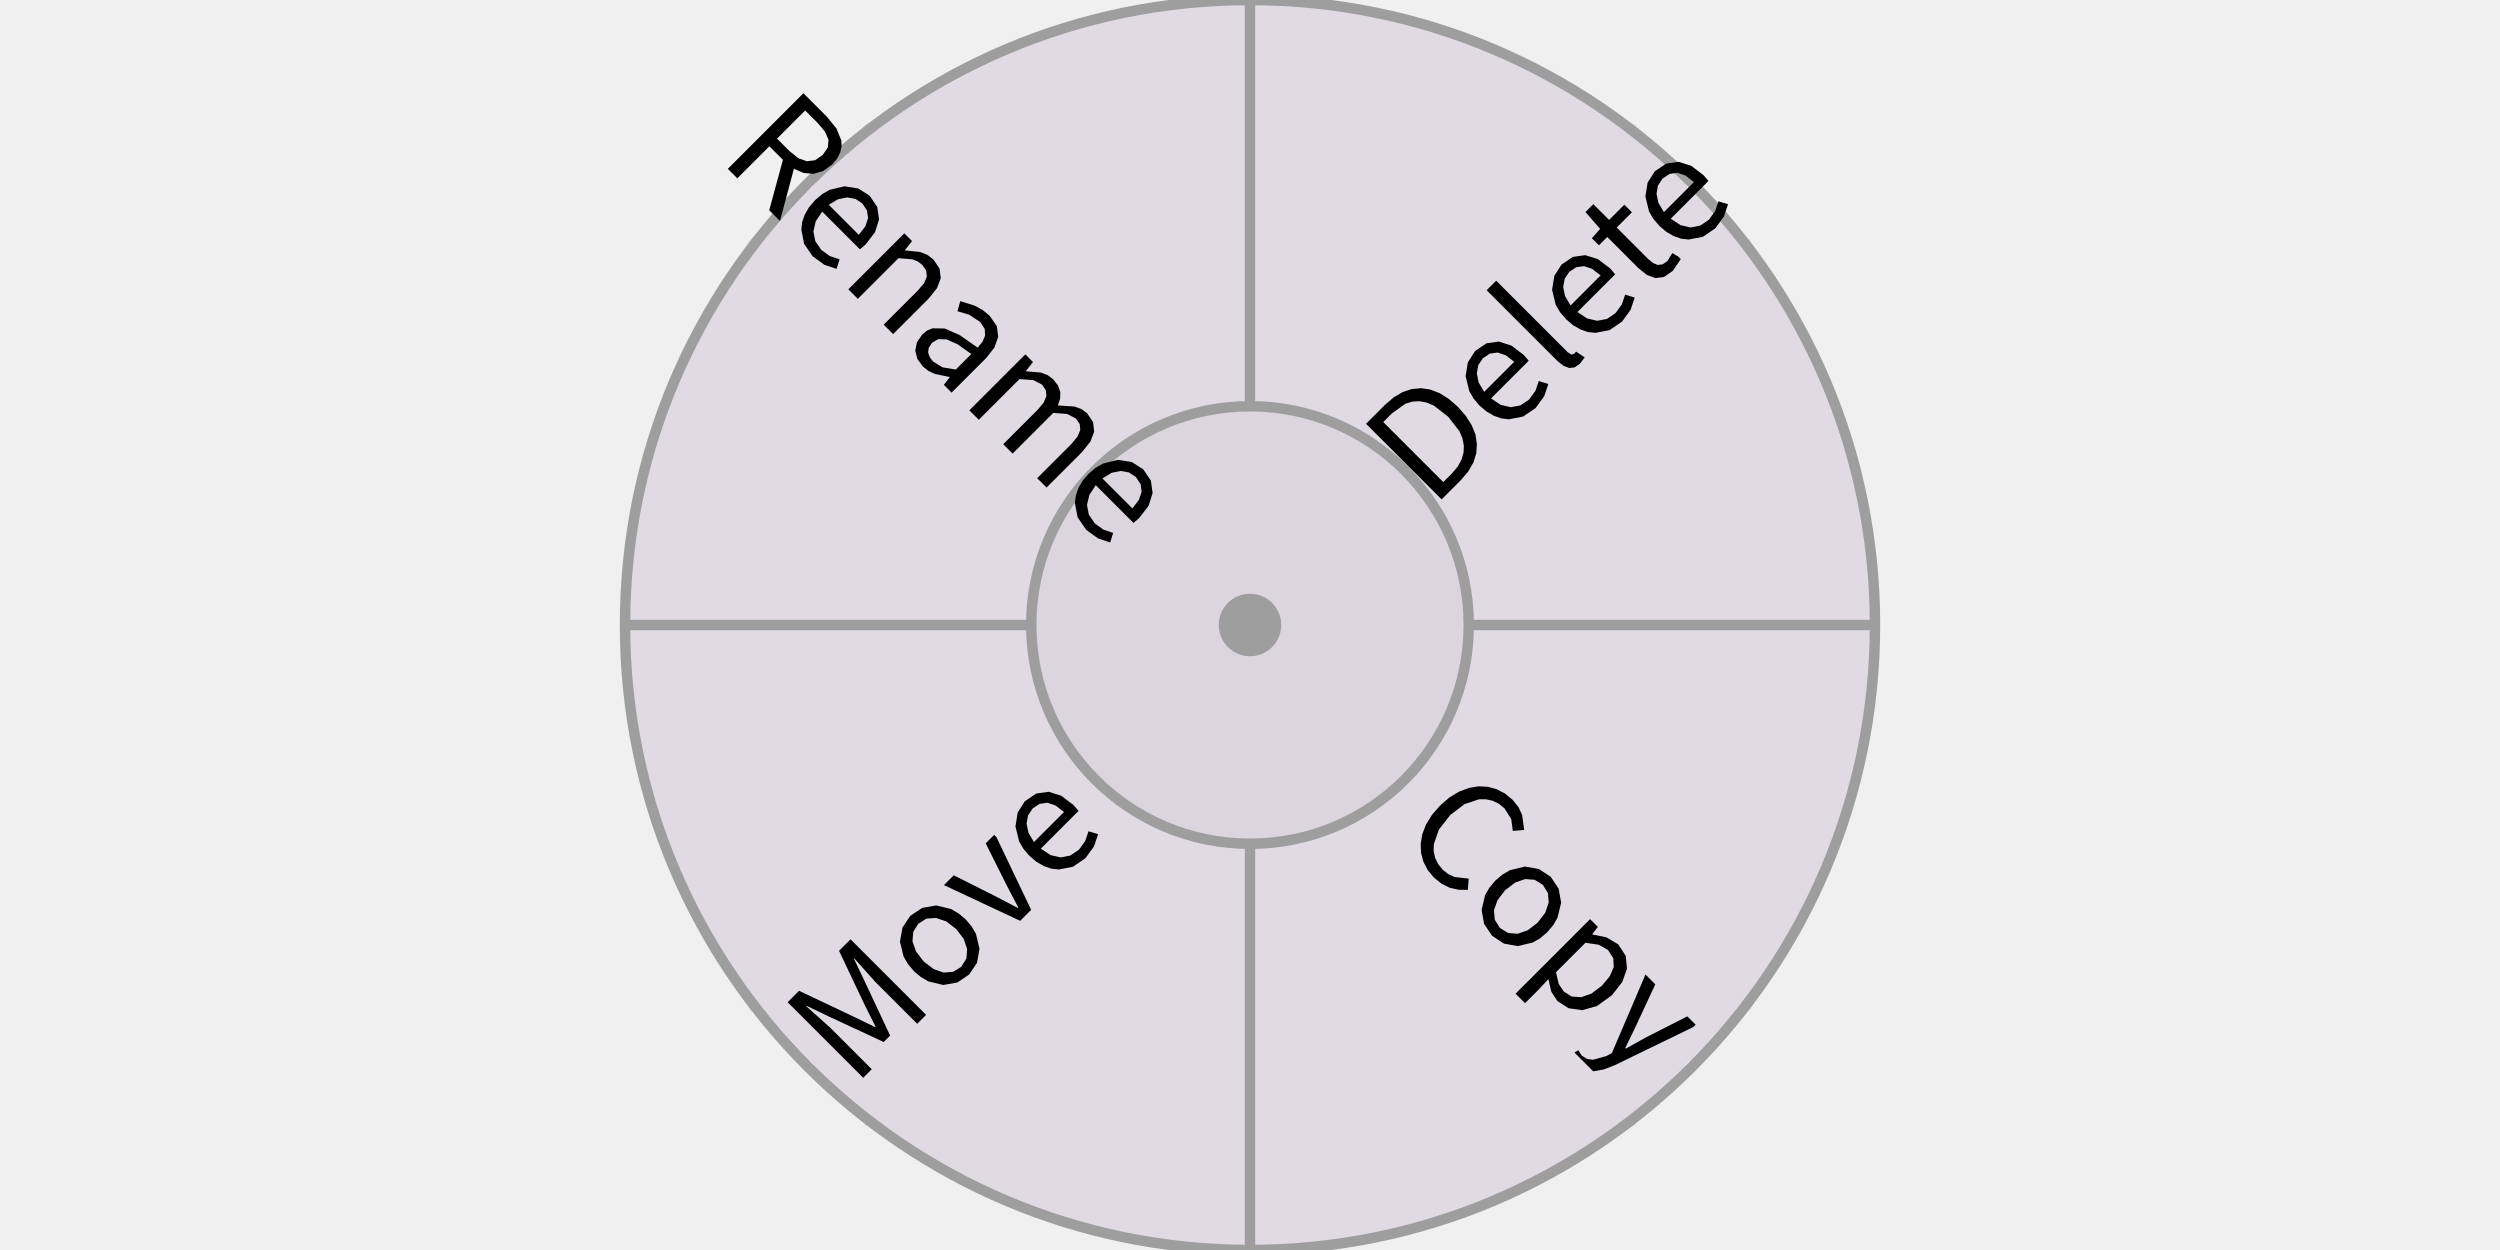
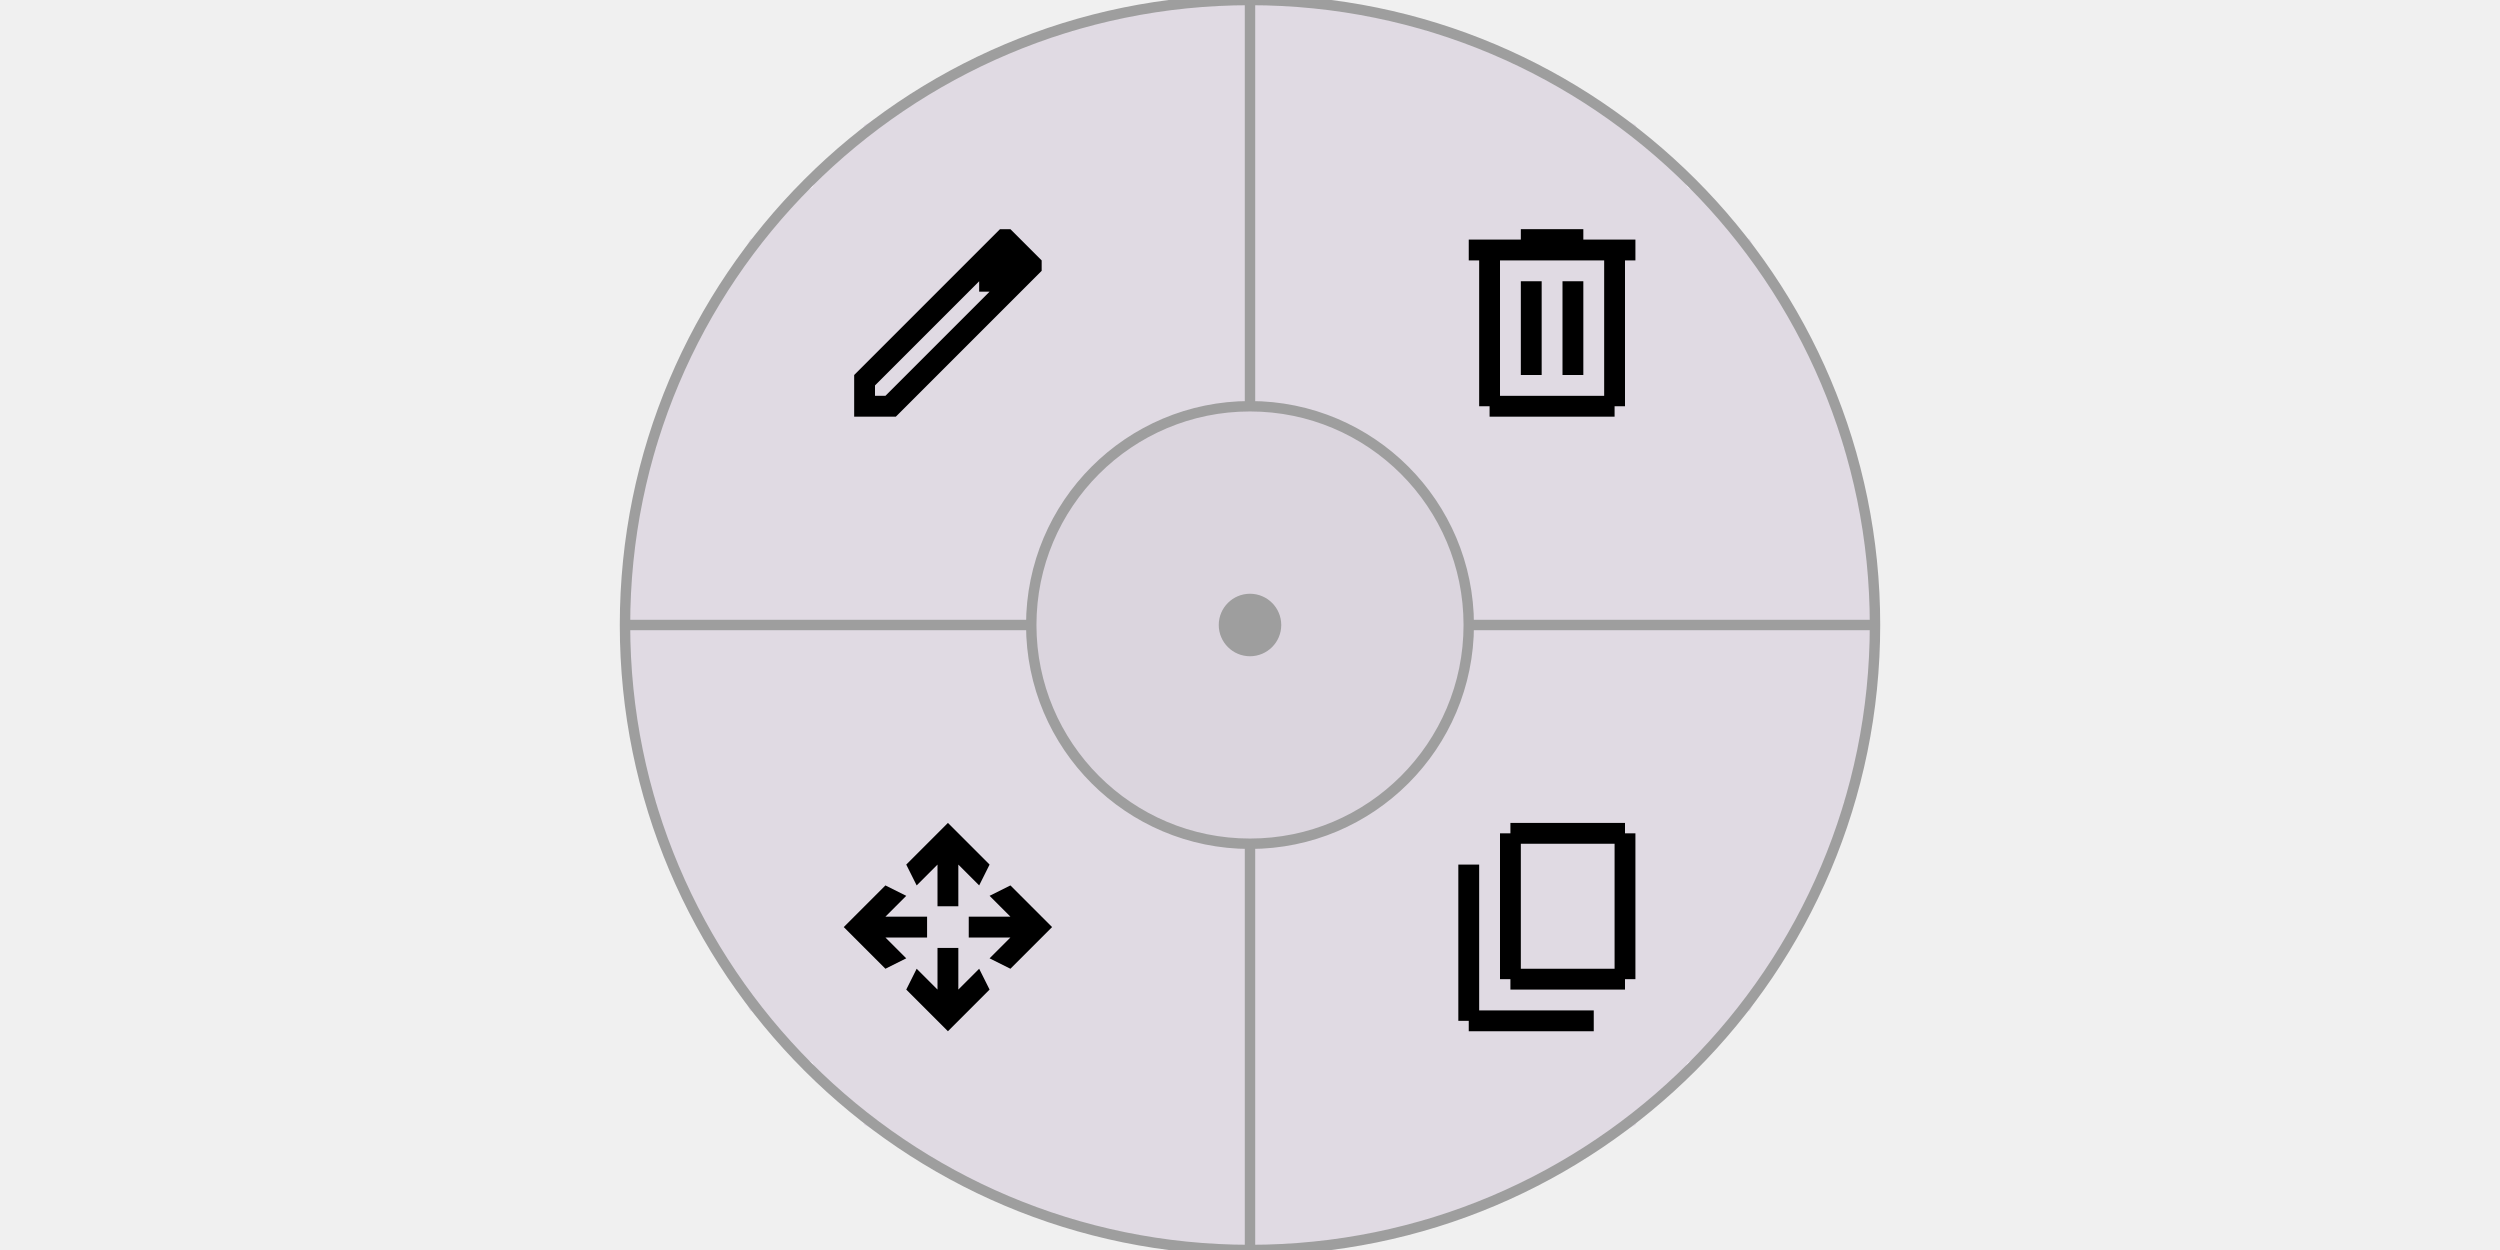
<svg xmlns="http://www.w3.org/2000/svg" width="240" height="120" viewBox="0 0 240 120">
  <rect x="0" y="0" width="240" height="120" fill="rgba(240,240,240,1.00)" />
  <path d="M 180 60 L 180 62 L 180 64 L 180 66 L 179 68 L 179 70 L 179 72 L 178 74 L 178 76 L 177 78 L 177 80 L 176 81 L 175 83 L 174 85 L 174 87 L 173 89 L 172 90 L 171 92 L 170 94 L 168 95 L 167 97 L 166 99 L 165 100 L 163 102 L 162 103 L 160 104 L 159 106 L 157 107 L 156 108 L 154 109 L 153 110 L 151 111 L 149 112 L 147 113 L 146 114 L 144 115 L 142 116 L 140 117 L 138 117 L 136 118 L 134 118 L 132 119 L 130 119 L 128 119 L 126 120 L 124 120 L 122 120 L 120 120 L 119 120 L 117 120 L 115 120 L 113 120 L 111 119 L 109 119 L 107 118 L 105 118 L 103 117 L 101 117 L 99 116 L 97 115 L 95 115 L 94 114 L 92 113 L 90 112 L 88 111 L 87 110 L 85 109 L 83 108 L 82 106 L 80 105 L 79 104 L 77 102 L 76 101 L 75 99 L 73 98 L 72 96 L 71 95 L 70 93 L 69 91 L 68 90 L 67 88 L 66 86 L 65 84 L 64 82 L 64 81 L 63 79 L 62 77 L 62 75 L 61 73 L 61 71 L 61 69 L 60 67 L 60 65 L 60 63 L 60 61 L 60 59 L 60 57 L 60 55 L 60 53 L 61 51 L 61 49 L 61 47 L 62 45 L 62 43 L 63 41 L 64 39 L 64 38 L 65 36 L 66 34 L 67 32 L 68 30 L 69 29 L 70 27 L 71 25 L 72 24 L 73 22 L 75 21 L 76 19 L 77 18 L 79 16 L 80 15 L 82 14 L 83 12 L 85 11 L 87 10 L 88 9 L 90 8 L 92 7 L 94 6 L 95 5 L 97 5 L 99 4 L 101 3 L 103 3 L 105 2 L 107 2 L 109 1 L 111 1 L 113 0 L 115 0 L 117 0 L 119 0 L 120 0 L 122 0 L 124 0 L 126 0 L 128 1 L 130 1 L 132 1 L 134 2 L 136 2 L 138 3 L 140 3 L 142 4 L 144 5 L 146 6 L 147 7 L 149 8 L 151 9 L 153 10 L 154 11 L 156 12 L 157 13 L 159 14 L 160 16 L 162 17 L 163 18 L 165 20 L 166 21 L 167 23 L 168 25 L 170 26 L 171 28 L 172 30 L 173 31 L 174 33 L 174 35 L 175 37 L 176 39 L 177 40 L 177 42 L 178 44 L 178 46 L 179 48 L 179 50 L 179 52 L 180 54 L 180 56 L 180 58 Z M 141 60 L 141 58 L 141 56 L 140 54 L 139 52 L 139 50 L 138 49 L 137 47 L 135 46 L 134 44 L 132 43 L 131 42 L 129 41 L 127 40 L 125 40 L 123 39 L 121 39 L 119 39 L 117 39 L 115 40 L 113 40 L 111 41 L 110 42 L 108 43 L 106 44 L 105 46 L 103 47 L 102 49 L 101 50 L 101 52 L 100 54 L 99 56 L 99 58 L 99 60 L 99 62 L 99 64 L 100 66 L 101 68 L 101 70 L 102 71 L 103 73 L 105 74 L 106 76 L 108 77 L 110 78 L 111 79 L 113 80 L 115 80 L 117 81 L 119 81 L 121 81 L 123 81 L 125 80 L 127 80 L 129 79 L 131 78 L 132 77 L 134 76 L 135 74 L 137 73 L 138 71 L 139 70 L 139 68 L 140 66 L 141 64 L 141 62 Z " fill="rgba(243,237,247,1.00)" fill-rule="nonzero" stroke="none" />
  <path d="M 180 60 L 180 62 L 180 64 L 180 66 L 179 68 L 179 70 L 179 72 L 178 74 L 178 76 L 177 77 L 177 79 L 176 81 L 175 83 L 175 85 L 174 87 L 173 88 L 172 90 L 171 92 L 170 93 L 169 95 L 168 97 L 166 98 L 165 100 L 164 101 L 162 102 L 161 104 L 160 105 L 158 106 L 157 108 L 155 109 L 153 110 L 152 111 L 150 112 L 148 113 L 147 114 L 145 115 L 143 115 L 141 116 L 139 117 L 137 117 L 136 118 L 134 118 L 132 119 L 130 119 L 128 119 L 126 120 L 124 120 L 122 120 L 120 120 L 120 81 L 121 81 L 121 81 L 122 81 L 123 81 L 123 81 L 124 81 L 125 80 L 125 80 L 126 80 L 127 80 L 127 80 L 128 79 L 129 79 L 129 79 L 130 79 L 131 78 L 131 78 L 132 77 L 132 77 L 133 77 L 133 76 L 134 76 L 134 75 L 135 75 L 135 74 L 136 74 L 136 73 L 137 73 L 137 72 L 137 72 L 138 71 L 138 71 L 139 70 L 139 69 L 139 69 L 139 68 L 140 67 L 140 67 L 140 66 L 140 65 L 140 65 L 141 64 L 141 63 L 141 63 L 141 62 L 141 61 L 141 61 L 141 60 Z " fill="rgba(224,218,227,1.00)" fill-rule="nonzero" stroke="none" />
  <path d="M 120 120 L 118 120 L 116 120 L 114 120 L 112 119 L 110 119 L 108 119 L 106 118 L 104 118 L 103 117 L 101 117 L 99 116 L 97 115 L 95 115 L 93 114 L 92 113 L 90 112 L 88 111 L 87 110 L 85 109 L 83 108 L 82 106 L 80 105 L 79 104 L 78 102 L 76 101 L 75 100 L 74 98 L 72 97 L 71 95 L 70 93 L 69 92 L 68 90 L 67 88 L 66 87 L 65 85 L 65 83 L 64 81 L 63 79 L 63 77 L 62 76 L 62 74 L 61 72 L 61 70 L 61 68 L 60 66 L 60 64 L 60 62 L 60 60 L 99 60 L 99 61 L 99 61 L 99 62 L 99 63 L 99 63 L 99 64 L 100 65 L 100 65 L 100 66 L 100 67 L 100 67 L 101 68 L 101 69 L 101 69 L 101 70 L 102 71 L 102 71 L 103 72 L 103 72 L 103 73 L 104 73 L 104 74 L 105 74 L 105 75 L 106 75 L 106 76 L 107 76 L 107 77 L 108 77 L 108 77 L 109 78 L 110 78 L 110 79 L 111 79 L 111 79 L 112 79 L 113 80 L 113 80 L 114 80 L 115 80 L 115 80 L 116 81 L 117 81 L 117 81 L 118 81 L 119 81 L 119 81 L 120 81 Z " fill="rgba(224,218,227,1.00)" fill-rule="nonzero" stroke="none" />
  <path d="M 60 60 L 60 58 L 60 56 L 60 54 L 61 52 L 61 50 L 61 48 L 62 46 L 62 44 L 63 43 L 63 41 L 64 39 L 65 37 L 65 35 L 66 33 L 67 32 L 68 30 L 69 28 L 70 27 L 71 25 L 72 23 L 74 22 L 75 20 L 76 19 L 78 18 L 79 16 L 80 15 L 82 14 L 83 12 L 85 11 L 87 10 L 88 9 L 90 8 L 92 7 L 93 6 L 95 5 L 97 5 L 99 4 L 101 3 L 103 3 L 104 2 L 106 2 L 108 1 L 110 1 L 112 1 L 114 0 L 116 0 L 118 0 L 120 0 L 120 39 L 119 39 L 119 39 L 118 39 L 117 39 L 117 39 L 116 39 L 115 40 L 115 40 L 114 40 L 113 40 L 113 40 L 112 41 L 111 41 L 111 41 L 110 41 L 110 42 L 109 42 L 108 43 L 108 43 L 107 43 L 107 44 L 106 44 L 106 45 L 105 45 L 105 46 L 104 46 L 104 47 L 103 47 L 103 48 L 103 48 L 102 49 L 102 49 L 101 50 L 101 51 L 101 51 L 101 52 L 100 53 L 100 53 L 100 54 L 100 55 L 100 55 L 99 56 L 99 57 L 99 57 L 99 58 L 99 59 L 99 59 L 99 60 Z " fill="rgba(224,218,227,1.00)" fill-rule="nonzero" stroke="none" />
  <path d="M 120 0 L 122 0 L 124 0 L 126 0 L 128 1 L 130 1 L 132 1 L 134 2 L 136 2 L 137 3 L 139 3 L 141 4 L 143 5 L 145 5 L 147 6 L 148 7 L 150 8 L 152 9 L 153 10 L 155 11 L 157 12 L 158 14 L 160 15 L 161 16 L 162 18 L 164 19 L 165 20 L 166 22 L 168 23 L 169 25 L 170 27 L 171 28 L 172 30 L 173 32 L 174 33 L 175 35 L 175 37 L 176 39 L 177 41 L 177 43 L 178 44 L 178 46 L 179 48 L 179 50 L 179 52 L 180 54 L 180 56 L 180 58 L 180 60 L 141 60 L 141 59 L 141 59 L 141 58 L 141 57 L 141 57 L 141 56 L 140 55 L 140 55 L 140 54 L 140 53 L 140 53 L 139 52 L 139 51 L 139 51 L 139 50 L 138 50 L 138 49 L 137 48 L 137 48 L 137 47 L 136 47 L 136 46 L 135 46 L 135 45 L 134 45 L 134 44 L 133 44 L 133 43 L 132 43 L 132 43 L 131 42 L 131 42 L 130 41 L 129 41 L 129 41 L 128 41 L 127 40 L 127 40 L 126 40 L 125 40 L 125 40 L 124 39 L 123 39 L 123 39 L 122 39 L 121 39 L 121 39 L 120 39 Z " fill="rgba(224,218,227,1.00)" fill-rule="nonzero" stroke="none" />
  <line x1="141" y1="60" x2="180" y2="60" stroke="rgba(158,158,158,1.00)" stroke-width="1" />
  <line x1="120" y1="81" x2="120" y2="120" stroke="rgba(158,158,158,1.00)" stroke-width="1" />
  <line x1="99" y1="60" x2="60" y2="60" stroke="rgba(158,158,158,1.00)" stroke-width="1" />
  <line x1="120" y1="39" x2="120" y2="0" stroke="rgba(158,158,158,1.00)" stroke-width="1" />
  <circle cx="120" cy="60" r="60" fill="none" stroke="rgba(158,158,158,1.00)" stroke-width="1" />
  <circle cx="120" cy="60" r="21" fill="rgba(219,213,222,1.00)" />
  <circle cx="120" cy="60" r="21" fill="none" stroke="rgba(158,158,158,1.00)" stroke-width="1" />
-   <g transform="rotate(45 149 89)">
-     <path d="M140.76 92.19L140.05 91.37L138.98 92.22L138.36 92.45L137.67 92.53L136.97 92.45L136.34 92.23L135.80 91.88L135.34 91.39L134.70 90.07L134.48 88.31L134.71 86.59L135.37 85.28L135.84 84.81L136.39 84.46L137.02 84.24L137.71 84.17L138.89 84.44L139.81 85.14L140.51 84.30L139.35 83.42L138.58 83.14L137.70 83.04L136.75 83.13L135.89 83.40L135.11 83.84L134.44 84.45L133.90 85.21L133.49 86.12L133.23 87.17L133.15 88.36L133.23 89.54L133.48 90.59L133.88 91.50L134.42 92.26L135.07 92.86L135.83 93.30L136.68 93.57L137.61 93.66L137.61 93.66L138.55 93.56L139.38 93.28L140.11 92.82ZM148.95 90.58L149.02 89.69L148.95 88.79L148.73 87.99L147.96 86.73L146.84 85.95L145.51 85.68L144.17 85.95L143.05 86.73L142.28 87.99L142.07 88.79L141.99 89.69L142.07 90.58L142.28 91.37L143.05 92.62L144.17 93.40L145.51 93.66L145.51 93.66L146.84 93.40L147.96 92.62L148.73 91.37ZM143.31 89.69L143.47 88.49L143.91 87.57L144.61 86.97L145.51 86.76L146.41 86.97L147.11 87.57L147.56 88.49L147.72 89.69L147.56 90.88L147.11 91.80L146.41 92.39L145.51 92.60L145.51 92.60L144.61 92.39L143.91 91.80L143.47 90.88ZM153.33 93.44L154.38 93.66L155.63 93.39L156.69 92.59L157.41 91.30L157.69 89.56L157.49 87.96L156.91 86.74L155.96 85.96L154.66 85.68L153.38 86.01L152.24 86.76L152.21 86.76L152.09 85.88L151.04 85.88L151.04 96.00L152.33 96.00L152.33 94.11L152.28 92.78ZM153.37 87.03L154.34 86.76L155.27 86.96L155.90 87.53L156.25 88.42L156.36 89.57L156.19 90.84L155.74 91.78L155.05 92.38L154.17 92.58L154.17 92.58L153.31 92.41L152.33 91.80L152.33 87.80ZM162.63 94.12L165.37 86.20L165.37 85.88L164.24 85.88L162.87 90.09L162.25 92.25L162.18 92.25L161.43 90.09L159.89 85.88L158.56 85.88L161.61 93.49L161.44 94.07L160.78 95.24L160.31 95.58L159.73 95.71L159.14 95.58L159.04 96.00L161.57 96.00L161.58 96.00L162.17 95.16Z" fill="rgba(0,0,0,1.00)" fill-rule="nonzero" data-text="1" />
-   </g>
-   <g transform="rotate(315 91 89)">
-     <path d="M76.07 84.77L76.89 87.11L78.84 92.44L79.71 92.44L81.64 87.11L82.47 84.77L82.52 84.77L82.35 87.80L82.35 93.48L83.56 93.48L83.56 83.22L82.00 83.22L80.04 88.71L79.33 90.85L79.27 90.85L78.53 88.71L76.57 83.22L75.02 83.22L75.02 93.48L76.18 93.48L76.18 87.80L76.01 84.77ZM92.65 90.58L92.73 89.69L92.65 88.79L92.44 87.99L91.67 86.73L90.55 85.95L89.21 85.68L87.88 85.95L86.76 86.73L85.99 87.99L85.78 88.79L85.70 89.69L85.78 90.58L85.99 91.37L86.76 92.62L87.88 93.40L89.21 93.66L89.21 93.66L90.55 93.40L91.67 92.62L92.44 91.37ZM87.02 89.69L87.18 88.49L87.62 87.57L88.32 86.97L89.21 86.76L90.12 86.97L90.81 87.57L91.27 88.49L91.43 89.69L91.27 90.88L90.81 91.80L90.12 92.39L89.21 92.60L89.21 92.60L88.32 92.39L87.62 91.80L87.18 90.88ZM99.25 85.88L97.81 90.20L97.11 92.44L97.04 92.44L96.34 90.20L94.91 85.88L93.58 85.88L96.33 93.48L97.82 93.48L100.40 86.19L100.40 85.88ZM106.16 92.48L105.15 92.64L104.16 92.45L103.38 91.92L102.85 91.08L102.63 89.98L107.75 89.98L107.81 89.25L107.61 87.78L107.02 86.65L106.06 85.93L104.77 85.68L103.51 85.96L102.42 86.75L101.65 88.01L101.44 88.80L101.37 89.69L101.44 90.58L101.65 91.36L101.98 92.05L102.43 92.61L103.58 93.39L105.01 93.66L105.01 93.66L106.39 93.44L107.50 92.89L107.05 92.04ZM104.80 86.70L105.59 86.86L106.19 87.31L106.56 88.05L106.69 89.07L102.61 89.07L102.87 88.06L103.36 87.32L104.02 86.86Z" fill="rgba(0,0,0,1.00)" fill-rule="nonzero" data-text="1" />
-   </g>
-   <g transform="rotate(405 91 31)">
-     <path d="M70.46 26.67L70.94 27.24L71.10 28.09L70.94 28.97L70.46 29.59L69.68 29.97L68.61 30.09L66.89 30.09L66.89 26.27L68.61 26.27L69.68 26.36ZM71.75 30.01L72.22 29.17L72.39 28.09L72.32 27.35L72.12 26.74L71.80 26.24L71.38 25.85L70.24 25.37L68.80 25.22L65.60 25.22L65.60 35.48L66.89 35.48L66.89 31.13L68.73 31.13L71.22 35.48L72.68 35.48L70.08 30.99L71.02 30.62ZM78.44 34.48L77.43 34.64L76.44 34.45L75.66 33.92L75.13 33.08L74.91 31.98L80.03 31.98L80.09 31.25L79.89 29.78L79.30 28.65L78.34 27.93L77.05 27.68L75.79 27.96L74.70 28.75L73.93 30.01L73.72 30.80L73.65 31.69L73.72 32.58L73.93 33.36L74.26 34.05L74.71 34.61L75.86 35.39L77.29 35.66L77.29 35.66L78.67 35.44L79.78 34.89L79.33 34.04ZM77.08 28.70L77.87 28.86L78.47 29.31L78.84 30.05L78.97 31.07L74.89 31.07L75.15 30.06L75.64 29.32L76.30 28.86ZM84.77 28.88L85.32 28.80L85.97 28.92L86.42 29.28L86.68 29.91L86.76 30.83L86.76 35.48L88.04 35.48L88.04 30.66L87.90 29.38L87.48 28.45L86.75 27.88L85.71 27.68L84.98 27.78L84.32 28.06L83.17 28.98L83.14 28.98L83.01 27.88L81.96 27.88L81.96 35.48L83.25 35.48L83.25 29.96L84.28 29.09ZM94.81 34.57L94.93 35.48L95.98 35.48L95.98 30.80L95.83 29.52L95.36 28.53L94.54 27.90L93.34 27.68L92.46 27.77L91.65 28.01L90.36 28.68L90.85 29.56L91.89 29.00L93.13 28.75L93.91 28.91L94.39 29.34L94.63 29.95L94.70 30.66L92.61 31.03L91.16 31.60L90.31 32.42L90.11 32.92L90.04 33.51L90.21 34.42L90.67 35.10L91.37 35.52L92.25 35.66L92.25 35.66L92.94 35.58L93.59 35.34L94.77 34.57ZM91.27 33.42L91.45 32.75L92.03 32.21L93.09 31.80L94.70 31.52L94.70 33.63L93.65 34.38L92.62 34.63L92.62 34.63L92.09 34.56L91.66 34.35L91.38 33.98ZM101.58 28.80L102.21 28.92L102.65 29.28L102.91 29.91L102.99 30.83L102.99 35.48L104.26 35.48L104.26 29.96L105.27 29.09L106.18 28.80L106.81 28.92L107.25 29.28L107.51 29.91L107.60 30.83L107.60 35.48L108.87 35.48L108.87 30.66L108.73 29.38L108.31 28.45L107.59 27.88L106.57 27.68L105.90 27.79L105.26 28.09L104.06 29.14L103.76 28.53L103.33 28.07L102.74 27.78L101.96 27.68L101.30 27.78L100.68 28.06L99.59 28.98L99.56 28.98L99.43 27.88L98.39 27.88L98.39 35.48L99.67 35.48L99.67 29.96L100.67 29.09ZM115.58 34.48L114.57 34.64L113.58 34.45L112.80 33.92L112.28 33.08L112.05 31.98L117.17 31.98L117.23 31.25L117.03 29.78L116.44 28.65L115.49 27.93L114.19 27.68L112.93 27.96L111.84 28.75L111.08 30.01L110.86 30.80L110.79 31.69L110.86 32.58L111.07 33.36L111.41 34.05L111.85 34.61L113.00 35.39L114.43 35.66L114.43 35.66L115.81 35.44L116.92 34.89L116.47 34.04ZM114.22 28.70L115.02 28.86L115.61 29.31L115.98 30.05L116.11 31.07L112.04 31.07L112.29 30.06L112.78 29.32L113.44 28.86Z" fill="rgba(0,0,0,1.00)" fill-rule="nonzero" data-text="1" />
-   </g>
-   <g transform="rotate(315 149 31)">
-     <path d="M135.01 34.70L135.68 34.11L136.22 33.38L136.60 32.49L136.83 31.47L136.91 30.31L136.83 29.15L136.60 28.14L136.21 27.26L135.68 26.54L134.99 25.97L134.16 25.55L133.19 25.30L132.08 25.22L129.52 25.22L129.52 35.48L132.14 35.48L133.23 35.39L134.19 35.13ZM134.18 26.86L134.68 27.31L135.08 27.89L135.36 28.58L135.58 30.31L135.36 32.05L135.08 32.75L134.68 33.34L134.18 33.80L133.56 34.14L132.82 34.35L131.97 34.42L130.81 34.42L130.81 26.27L131.97 26.27L133.56 26.53ZM143.26 34.48L142.24 34.64L141.25 34.45L140.48 33.92L139.95 33.08L139.73 31.98L144.85 31.98L144.90 31.25L144.70 29.78L144.12 28.65L143.16 27.93L141.87 27.68L140.60 27.96L139.51 28.75L138.75 30.01L138.54 30.80L138.46 31.69L138.54 32.58L138.75 33.36L139.08 34.05L139.52 34.61L140.68 35.39L142.10 35.66L142.10 35.66L143.49 35.44L144.60 34.89L144.15 34.04ZM141.90 28.70L142.69 28.86L143.29 29.31L143.66 30.05L143.79 31.07L139.71 31.07L139.97 30.06L140.46 29.32L141.12 28.86ZM148.17 34.47L148.07 34.05L148.07 24.34L146.78 24.34L146.78 33.97L146.86 34.69L147.10 35.22L147.51 35.55L148.12 35.66L148.12 35.66L148.87 35.55L148.68 34.57L148.42 34.60ZM154.99 34.48L153.98 34.64L152.99 34.45L152.21 33.92L151.68 33.08L151.46 31.98L156.58 31.98L156.64 31.25L156.44 29.78L155.85 28.65L154.89 27.93L153.60 27.68L152.34 27.96L151.25 28.75L150.48 30.01L150.27 30.80L150.20 31.69L150.27 32.58L150.48 33.36L150.81 34.05L151.26 34.61L152.41 35.39L153.84 35.66L153.84 35.66L155.22 35.44L156.33 34.89L155.88 34.04ZM153.63 28.70L154.42 28.86L155.02 29.31L155.39 30.05L155.52 31.07L151.44 31.07L151.70 30.06L152.19 29.32L152.85 28.86ZM161.03 34.63L160.48 34.53L160.11 34.24L159.92 33.79L159.86 33.17L159.86 28.91L161.93 28.91L161.93 27.88L159.86 27.88L159.86 25.74L158.79 25.74L158.65 27.88L157.45 27.95L157.45 28.91L158.58 28.91L158.58 33.13L158.69 34.17L159.06 34.97L159.72 35.48L160.74 35.66L160.74 35.66L162.07 35.40L162.07 35.07L161.90 34.42ZM167.66 34.48L166.65 34.64L165.66 34.45L164.88 33.92L164.35 33.08L164.13 31.98L169.25 31.98L169.31 31.25L169.11 29.78L168.52 28.65L167.56 27.93L166.27 27.68L165.01 27.96L163.92 28.75L163.15 30.01L162.94 30.80L162.87 31.69L162.94 32.58L163.15 33.36L163.48 34.05L163.93 34.61L165.08 35.39L166.51 35.66L166.51 35.66L167.89 35.44L169.00 34.89L168.55 34.04ZM166.30 28.70L167.09 28.86L167.69 29.31L168.06 30.05L168.19 31.07L164.11 31.07L164.37 30.06L164.86 29.32L165.52 28.86Z" fill="rgba(0,0,0,1.00)" fill-rule="nonzero" data-text="1" />
-   </g>
+   <path d="M 146 95 L 145 95 L 145 94 L 144 94 L 144 93 L 144 81 L 144 80 L 145 80 L 145 79 L 146 79 L 155 79 L 156 79 L 156 80 L 157 80 L 157 81 L 157 93 L 157 94 L 156 94 L 156 95 L 155 95 Z M 146 93 L 155 93 L 155 81 L 146 81 Z M 142 99 L 141 99 L 141 98 L 140 98 L 140 97 L 140 83 L 142 83 L 142 97 L 153 97 L 153 99 Z " fill="rgba(0,0,0,1.00)" fill-rule="nonzero" stroke="none" />
+   <path d="M 91 99 L 87 95 L 88 93 L 90 95 L 90 91 L 92 91 L 92 95 L 94 93 L 95 95 Z M 85 93 L 81 89 L 85 85 L 87 86 L 85 88 L 89 88 L 89 90 L 85 90 L 87 92 Z M 97 93 L 95 92 L 97 90 L 93 90 L 93 88 L 97 88 L 95 86 L 97 85 L 101 89 Z M 90 87 L 90 83 L 88 85 L 87 83 L 91 79 L 95 83 L 94 85 L 92 83 L 92 87 Z " fill="rgba(0,0,0,1.00)" fill-rule="nonzero" stroke="none" />
+   <path d="M 84 38 L 85 38 L 95 28 L 94 27 L 84 37 Z M 82 40 L 82 36 L 95 23 L 96 22 L 97 22 L 97 22 L 98 23 L 99 24 L 100 25 L 100 25 L 100 26 L 99 27 L 86 40 Z M 94 28 L 94 27 L 95 28 Z " fill="rgba(0,0,0,1.00)" fill-rule="nonzero" stroke="none" />
+   <path d="M 144 40 L 143 40 L 143 39 L 142 39 L 142 38 L 142 25 L 141 25 L 141 23 L 146 23 L 146 22 L 152 22 L 152 23 L 157 23 L 157 25 L 156 25 L 156 38 L 156 39 L 155 39 L 155 40 L 154 40 Z M 154 25 L 144 25 L 144 38 L 154 38 Z M 146 36 L 148 36 L 148 27 L 146 27 Z M 150 36 L 152 36 L 152 27 L 150 27 Z " fill="rgba(0,0,0,1.00)" fill-rule="nonzero" stroke="none" />
  <circle cx="120" cy="60" r="3" fill="rgba(158,158,158,1.00)" />
</svg>
